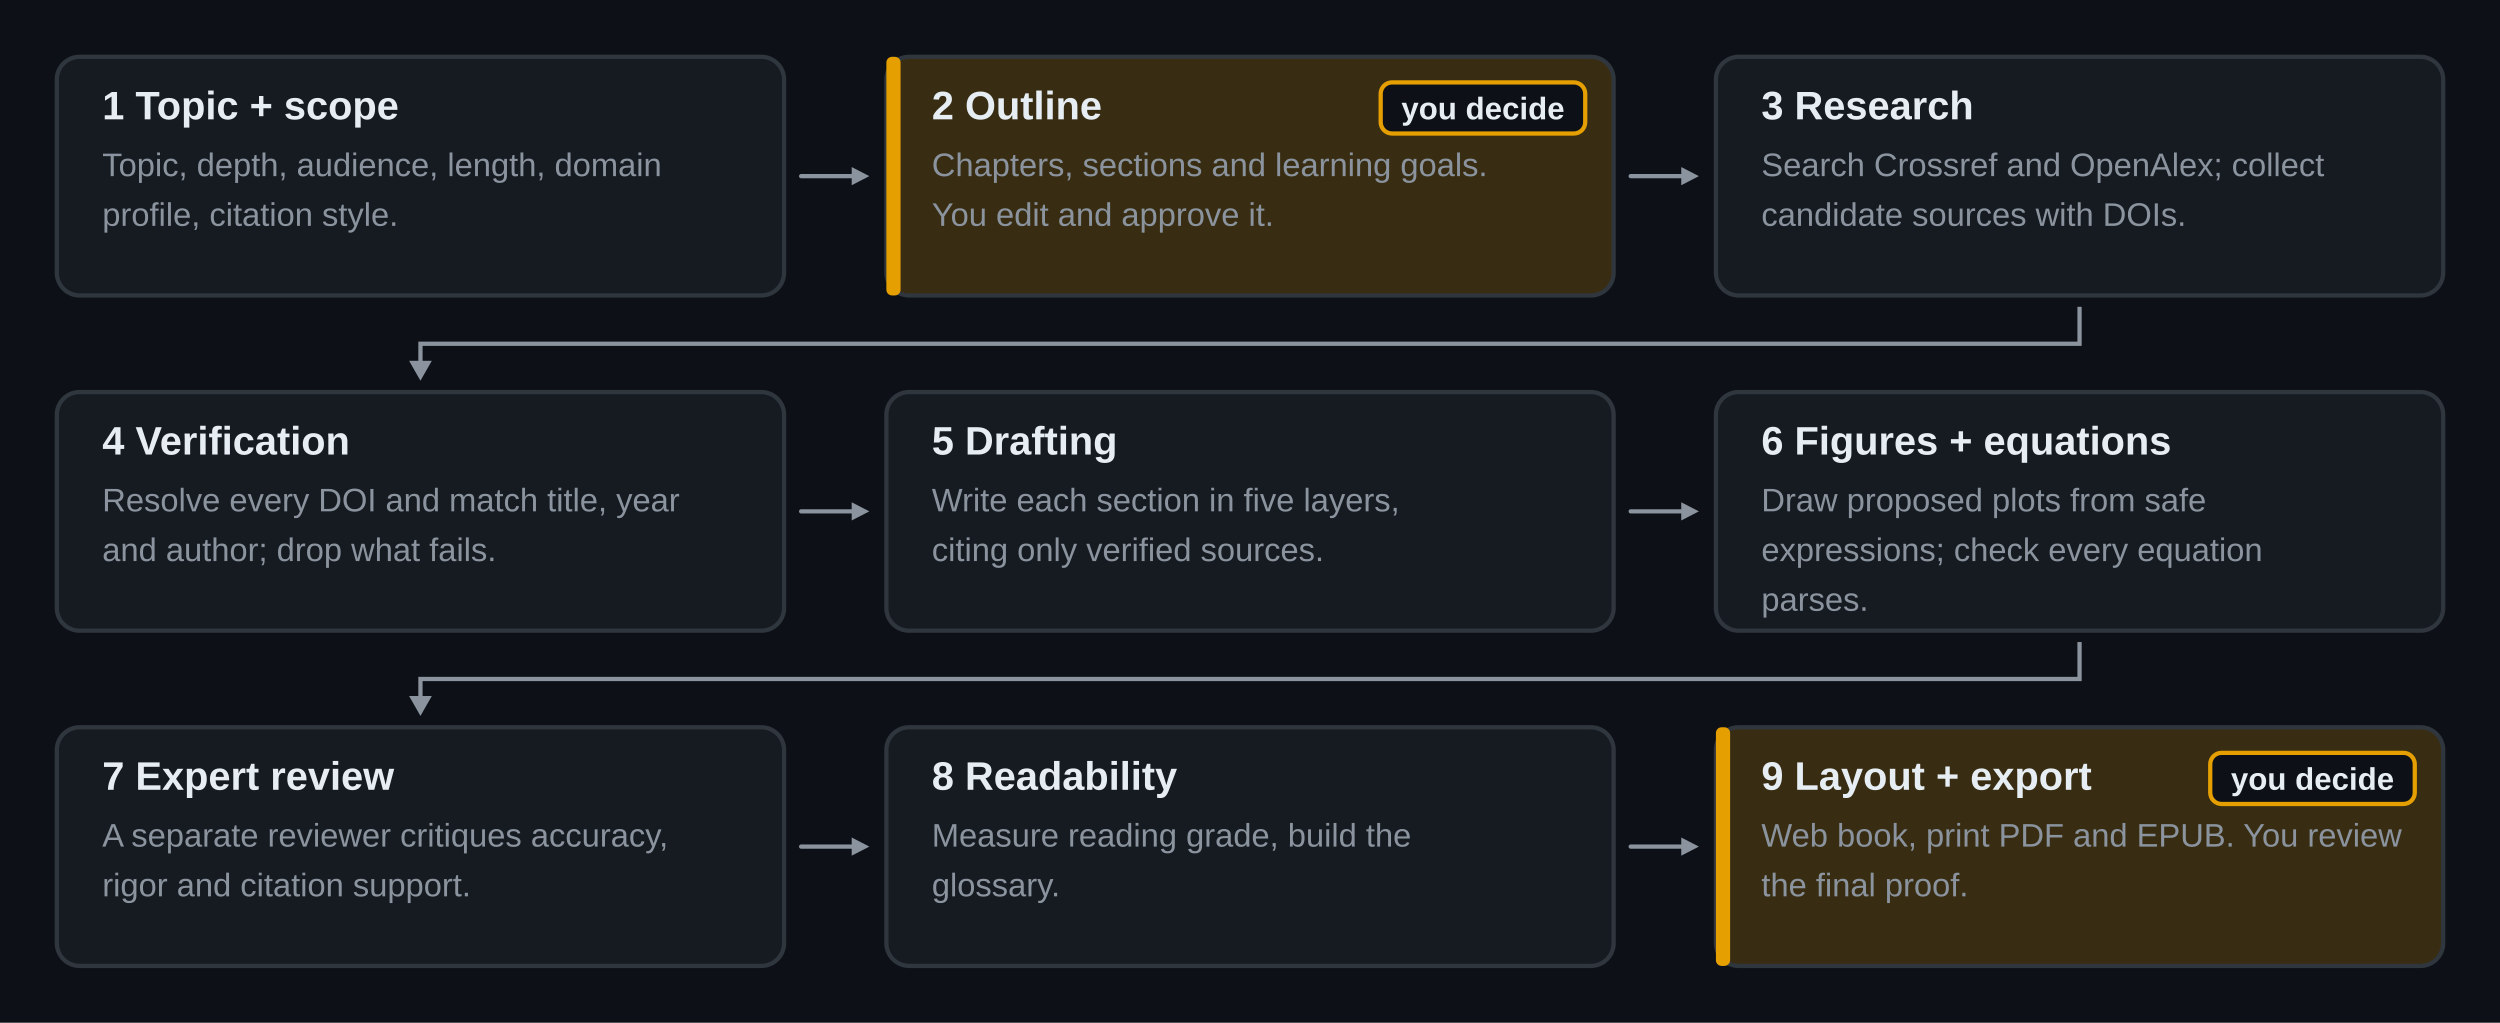
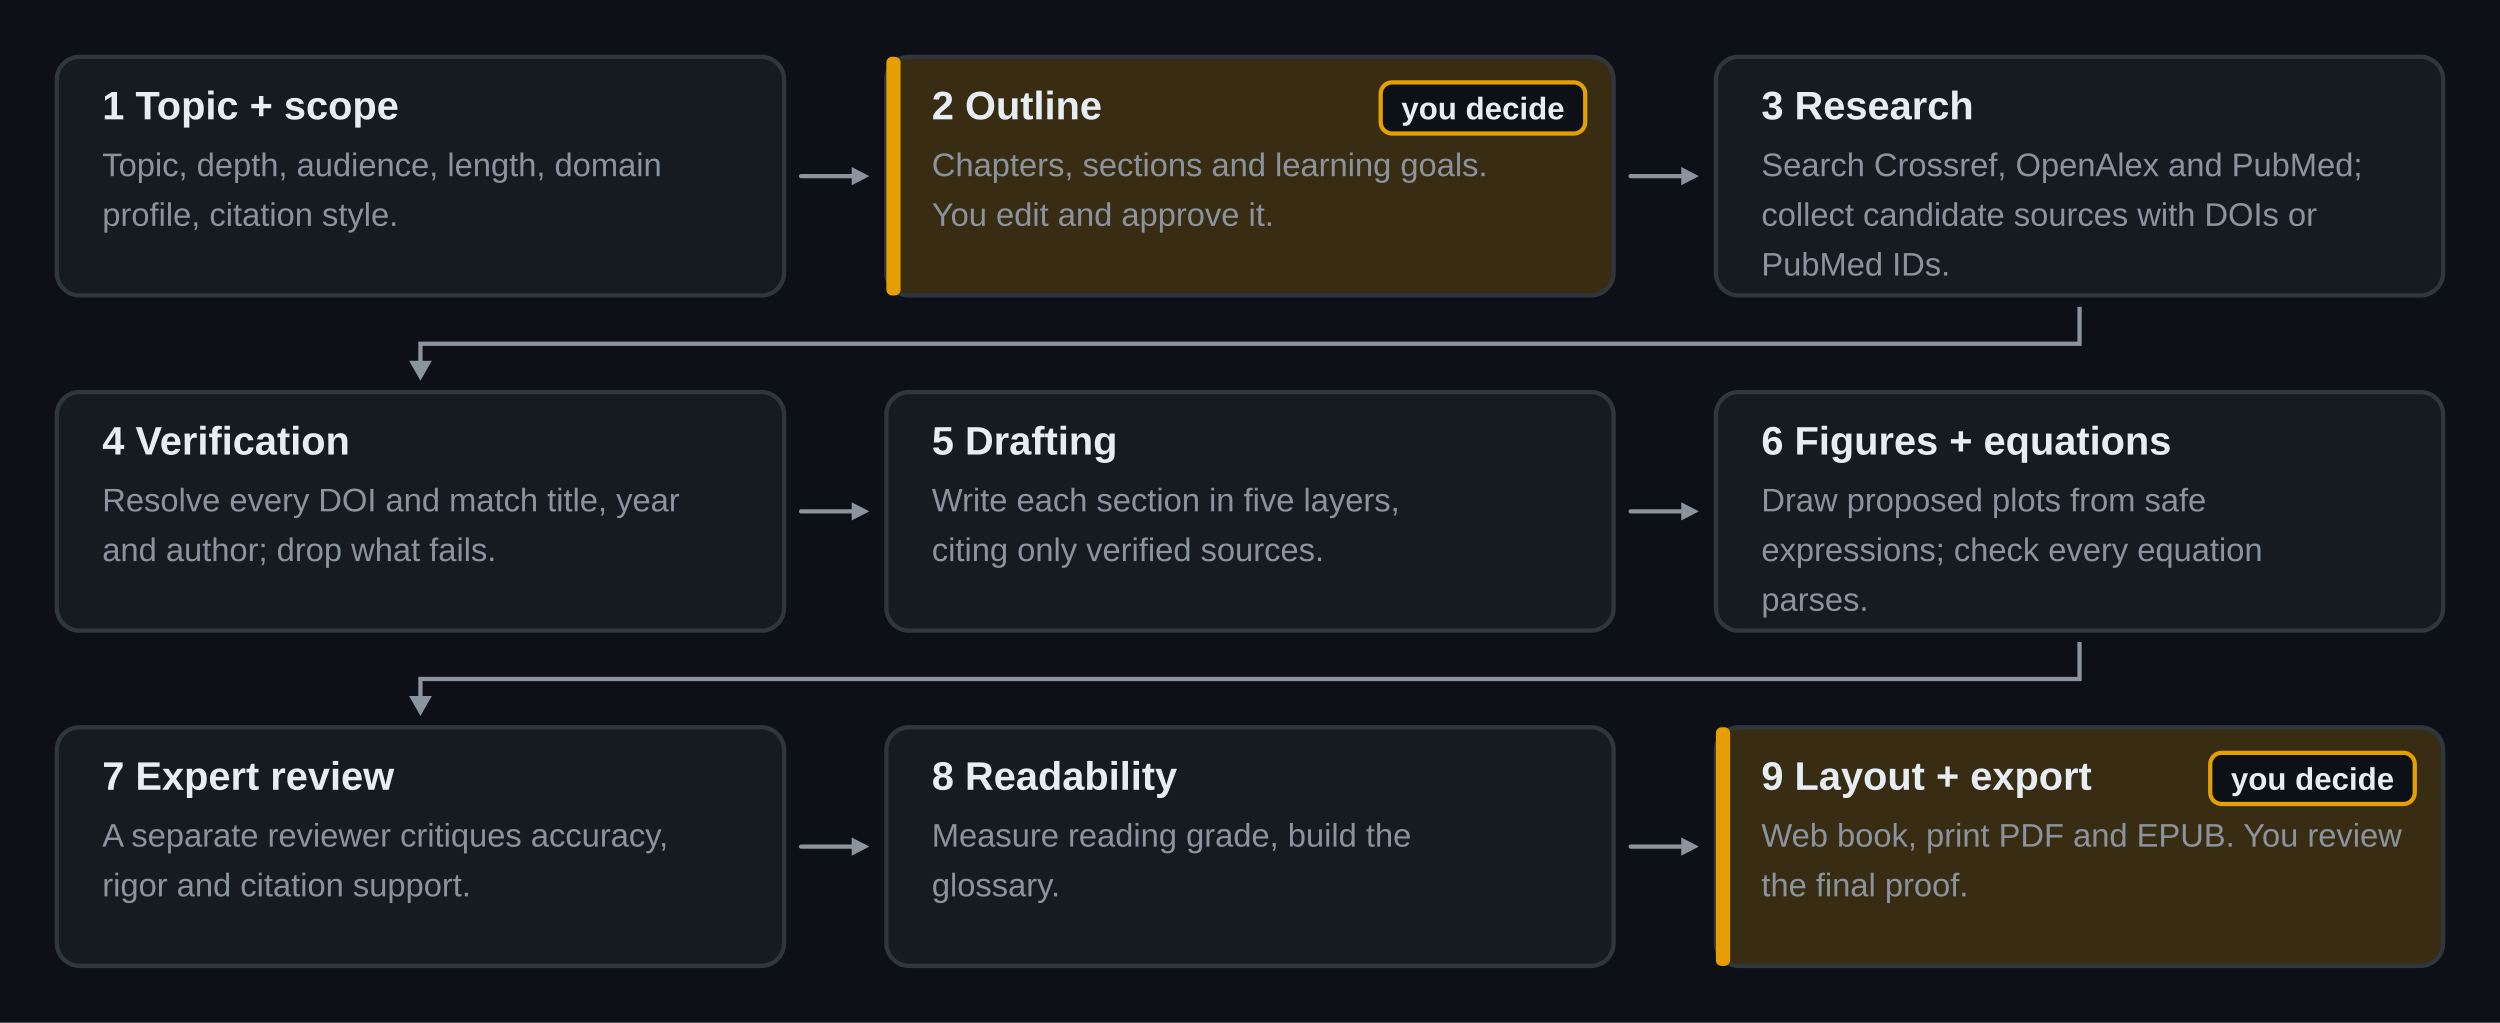
<svg xmlns="http://www.w3.org/2000/svg" viewBox="0 0 880 360" width="880" height="360" role="img" aria-labelledby="t d" font-family="'Source Sans 3', 'Source Sans Pro', 'Helvetica Neue', Arial, sans-serif">
  <rect width="880" height="360" fill="#0D1117" />
  <style>@keyframes hl0 { 0%, 0.00% { opacity: 0; } 1.50%, 7.59% { opacity: 1; } 9.09%, 100% { opacity: 0; } }
.hl0 { opacity: 0; animation: hl0 9s cubic-bezier(0.4, 0, 0.2, 1) infinite; }
@keyframes hl1 { 0%, 9.09% { opacity: 0; } 10.59%, 25.77% { opacity: 1; } 27.27%, 100% { opacity: 0; } }
.hl1 { opacity: 0; animation: hl1 9s cubic-bezier(0.4, 0, 0.2, 1) infinite; }
@keyframes hl2 { 0%, 27.27% { opacity: 0; } 28.77%, 34.86% { opacity: 1; } 36.36%, 100% { opacity: 0; } }
.hl2 { opacity: 0; animation: hl2 9s cubic-bezier(0.4, 0, 0.2, 1) infinite; }
@keyframes hl3 { 0%, 36.36% { opacity: 0; } 37.86%, 43.95% { opacity: 1; } 45.45%, 100% { opacity: 0; } }
.hl3 { opacity: 0; animation: hl3 9s cubic-bezier(0.4, 0, 0.2, 1) infinite; }
@keyframes hl4 { 0%, 45.45% { opacity: 0; } 46.95%, 53.05% { opacity: 1; } 54.55%, 100% { opacity: 0; } }
.hl4 { opacity: 0; animation: hl4 9s cubic-bezier(0.4, 0, 0.2, 1) infinite; }
@keyframes hl5 { 0%, 54.55% { opacity: 0; } 56.05%, 62.14% { opacity: 1; } 63.64%, 100% { opacity: 0; } }
.hl5 { opacity: 0; animation: hl5 9s cubic-bezier(0.4, 0, 0.2, 1) infinite; }
@keyframes hl6 { 0%, 63.64% { opacity: 0; } 65.14%, 71.23% { opacity: 1; } 72.73%, 100% { opacity: 0; } }
.hl6 { opacity: 0; animation: hl6 9s cubic-bezier(0.4, 0, 0.2, 1) infinite; }
@keyframes hl7 { 0%, 72.73% { opacity: 0; } 74.23%, 80.32% { opacity: 1; } 81.82%, 100% { opacity: 0; } }
.hl7 { opacity: 0; animation: hl7 9s cubic-bezier(0.4, 0, 0.2, 1) infinite; }
@keyframes hl8 { 0%, 81.82% { opacity: 0; } 83.32%, 98.50% { opacity: 1; } 100.00%, 100% { opacity: 0; } }
.hl8 { opacity: 0; animation: hl8 9s cubic-bezier(0.4, 0, 0.2, 1) infinite; }
@media (prefers-reduced-motion: reduce) { * { animation: none !important; } }</style>
  <g class="">
    <rect x="20" y="20" width="256" height="84" rx="8" fill="#161B22" stroke="#30363D" stroke-width="1.5" />
    <text x="36.0" y="42.0" font-size="14" fill="#E6EDF3" text-anchor="start" font-weight="600">1  Topic + scope</text>
    <text x="36.0" y="62.0" font-size="11.5" fill="#8B949E" text-anchor="start">Topic, depth, audience, length, domain</text>
    <text x="36.0" y="79.5" font-size="11.5" fill="#8B949E" text-anchor="start">profile, citation style.</text>
  </g>
  <rect class="hl0" x="17" y="17" width="262" height="90" rx="10" fill="none" stroke="#3D95C9" stroke-width="3" />
  <line x1="282.0" y1="62.0" x2="301.0" y2="62.0" stroke="#8B949E" stroke-width="1.5" stroke-linecap="round" />
  <path d="M306.0,62.0 L299.8,65.2 L299.8,58.8 Z" fill="#8B949E" />
  <g class="">
    <rect x="312" y="20" width="256" height="84" rx="8" fill="rgba(230, 159, 0, 0.2)" stroke="#30363D" stroke-width="1.5" />
    <rect x="312" y="20" width="5" height="84" rx="2" fill="#E69F00" />
    <text x="328.0" y="42.0" font-size="14" fill="#E6EDF3" text-anchor="start" font-weight="600">2  Outline</text>
    <text x="328.0" y="62.0" font-size="11.5" fill="#8B949E" text-anchor="start">Chapters, sections and learning goals.</text>
    <text x="328.0" y="79.5" font-size="11.5" fill="#8B949E" text-anchor="start">You edit and approve it.</text>
  </g>
  <rect x="486" y="29" width="72" height="18" rx="4" fill="#0D1117" stroke="#E69F00" stroke-width="1.5" />
  <text x="522.0" y="42.0" font-size="11" fill="#E6EDF3" text-anchor="middle" font-weight="600">you decide</text>
  <rect class="hl1" x="309" y="17" width="262" height="90" rx="10" fill="none" stroke="#3D95C9" stroke-width="3" />
  <line x1="574.0" y1="62.0" x2="593.0" y2="62.0" stroke="#8B949E" stroke-width="1.5" stroke-linecap="round" />
  <path d="M598.0,62.0 L591.8,65.2 L591.8,58.8 Z" fill="#8B949E" />
  <g class="">
    <rect x="604" y="20" width="256" height="84" rx="8" fill="#161B22" stroke="#30363D" stroke-width="1.5" />
    <text x="620.0" y="42.0" font-size="14" fill="#E6EDF3" text-anchor="start" font-weight="600">3  Research</text>
-     <text x="620.0" y="62.0" font-size="11.5" fill="#8B949E" text-anchor="start">Search Crossref and OpenAlex; collect</text>
-     <text x="620.0" y="79.5" font-size="11.5" fill="#8B949E" text-anchor="start">candidate sources with DOIs.</text>
+     <text x="620.0" y="62.0" font-size="11.5" fill="#8B949E" text-anchor="start">Search Crossref, OpenAlex and PubMed;</text>
+     <text x="620.0" y="79.5" font-size="11.5" fill="#8B949E" text-anchor="start">collect candidate sources with DOIs or</text>
+     <text x="620.0" y="97.0" font-size="11.5" fill="#8B949E" text-anchor="start">PubMed IDs.</text>
  </g>
  <rect class="hl2" x="601" y="17" width="262" height="90" rx="10" fill="none" stroke="#3D95C9" stroke-width="3" />
  <path d="M732,108 v13 H148 v7" fill="none" stroke="#8B949E" stroke-width="1.5" />
  <path d="M148,134 l-4,-7 h8 z" fill="#8B949E" />
  <g class="">
    <rect x="20" y="138" width="256" height="84" rx="8" fill="#161B22" stroke="#30363D" stroke-width="1.5" />
    <text x="36.0" y="160.0" font-size="14" fill="#E6EDF3" text-anchor="start" font-weight="600">4  Verification</text>
    <text x="36.0" y="180.0" font-size="11.5" fill="#8B949E" text-anchor="start">Resolve every DOI and match title, year</text>
    <text x="36.0" y="197.5" font-size="11.5" fill="#8B949E" text-anchor="start">and author; drop what fails.</text>
  </g>
  <rect class="hl3" x="17" y="135" width="262" height="90" rx="10" fill="none" stroke="#3D95C9" stroke-width="3" />
  <line x1="282.0" y1="180.0" x2="301.0" y2="180.0" stroke="#8B949E" stroke-width="1.5" stroke-linecap="round" />
  <path d="M306.0,180.0 L299.8,183.2 L299.8,176.8 Z" fill="#8B949E" />
  <g class="">
    <rect x="312" y="138" width="256" height="84" rx="8" fill="#161B22" stroke="#30363D" stroke-width="1.5" />
    <text x="328.0" y="160.0" font-size="14" fill="#E6EDF3" text-anchor="start" font-weight="600">5  Drafting</text>
    <text x="328.0" y="180.0" font-size="11.5" fill="#8B949E" text-anchor="start">Write each section in five layers,</text>
    <text x="328.0" y="197.5" font-size="11.5" fill="#8B949E" text-anchor="start">citing only verified sources.</text>
  </g>
  <rect class="hl4" x="309" y="135" width="262" height="90" rx="10" fill="none" stroke="#3D95C9" stroke-width="3" />
  <line x1="574.0" y1="180.0" x2="593.0" y2="180.0" stroke="#8B949E" stroke-width="1.5" stroke-linecap="round" />
  <path d="M598.0,180.0 L591.8,183.2 L591.8,176.8 Z" fill="#8B949E" />
  <g class="">
    <rect x="604" y="138" width="256" height="84" rx="8" fill="#161B22" stroke="#30363D" stroke-width="1.5" />
    <text x="620.0" y="160.0" font-size="14" fill="#E6EDF3" text-anchor="start" font-weight="600">6  Figures + equations</text>
    <text x="620.0" y="180.0" font-size="11.5" fill="#8B949E" text-anchor="start">Draw proposed plots from safe</text>
    <text x="620.0" y="197.5" font-size="11.5" fill="#8B949E" text-anchor="start">expressions; check every equation</text>
    <text x="620.0" y="215.0" font-size="11.5" fill="#8B949E" text-anchor="start">parses.</text>
  </g>
  <rect class="hl5" x="601" y="135" width="262" height="90" rx="10" fill="none" stroke="#3D95C9" stroke-width="3" />
  <path d="M732,226 v13 H148 v7" fill="none" stroke="#8B949E" stroke-width="1.5" />
  <path d="M148,252 l-4,-7 h8 z" fill="#8B949E" />
  <g class="">
    <rect x="20" y="256" width="256" height="84" rx="8" fill="#161B22" stroke="#30363D" stroke-width="1.5" />
    <text x="36.0" y="278.0" font-size="14" fill="#E6EDF3" text-anchor="start" font-weight="600">7  Expert review</text>
    <text x="36.0" y="298.0" font-size="11.5" fill="#8B949E" text-anchor="start">A separate reviewer critiques accuracy,</text>
    <text x="36.0" y="315.5" font-size="11.5" fill="#8B949E" text-anchor="start">rigor and citation support.</text>
  </g>
  <rect class="hl6" x="17" y="253" width="262" height="90" rx="10" fill="none" stroke="#3D95C9" stroke-width="3" />
  <line x1="282.0" y1="298.0" x2="301.0" y2="298.0" stroke="#8B949E" stroke-width="1.5" stroke-linecap="round" />
  <path d="M306.0,298.0 L299.8,301.2 L299.8,294.8 Z" fill="#8B949E" />
  <g class="">
    <rect x="312" y="256" width="256" height="84" rx="8" fill="#161B22" stroke="#30363D" stroke-width="1.5" />
    <text x="328.0" y="278.0" font-size="14" fill="#E6EDF3" text-anchor="start" font-weight="600">8  Readability</text>
    <text x="328.0" y="298.0" font-size="11.5" fill="#8B949E" text-anchor="start">Measure reading grade, build the</text>
    <text x="328.0" y="315.5" font-size="11.5" fill="#8B949E" text-anchor="start">glossary.</text>
  </g>
  <rect class="hl7" x="309" y="253" width="262" height="90" rx="10" fill="none" stroke="#3D95C9" stroke-width="3" />
  <line x1="574.0" y1="298.0" x2="593.0" y2="298.0" stroke="#8B949E" stroke-width="1.5" stroke-linecap="round" />
  <path d="M598.0,298.0 L591.8,301.2 L591.8,294.8 Z" fill="#8B949E" />
  <g class="">
    <rect x="604" y="256" width="256" height="84" rx="8" fill="rgba(230, 159, 0, 0.2)" stroke="#30363D" stroke-width="1.5" />
    <rect x="604" y="256" width="5" height="84" rx="2" fill="#E69F00" />
    <text x="620.0" y="278.0" font-size="14" fill="#E6EDF3" text-anchor="start" font-weight="600">9  Layout + export</text>
    <text x="620.0" y="298.0" font-size="11.5" fill="#8B949E" text-anchor="start">Web book, print PDF and EPUB. You review</text>
    <text x="620.0" y="315.5" font-size="11.5" fill="#8B949E" text-anchor="start">the final proof.</text>
  </g>
  <rect x="778" y="265" width="72" height="18" rx="4" fill="#0D1117" stroke="#E69F00" stroke-width="1.5" />
  <text x="814.0" y="278.0" font-size="11" fill="#E6EDF3" text-anchor="middle" font-weight="600">you decide</text>
  <rect class="hl8" x="601" y="253" width="262" height="90" rx="10" fill="none" stroke="#3D95C9" stroke-width="3" />
</svg>
